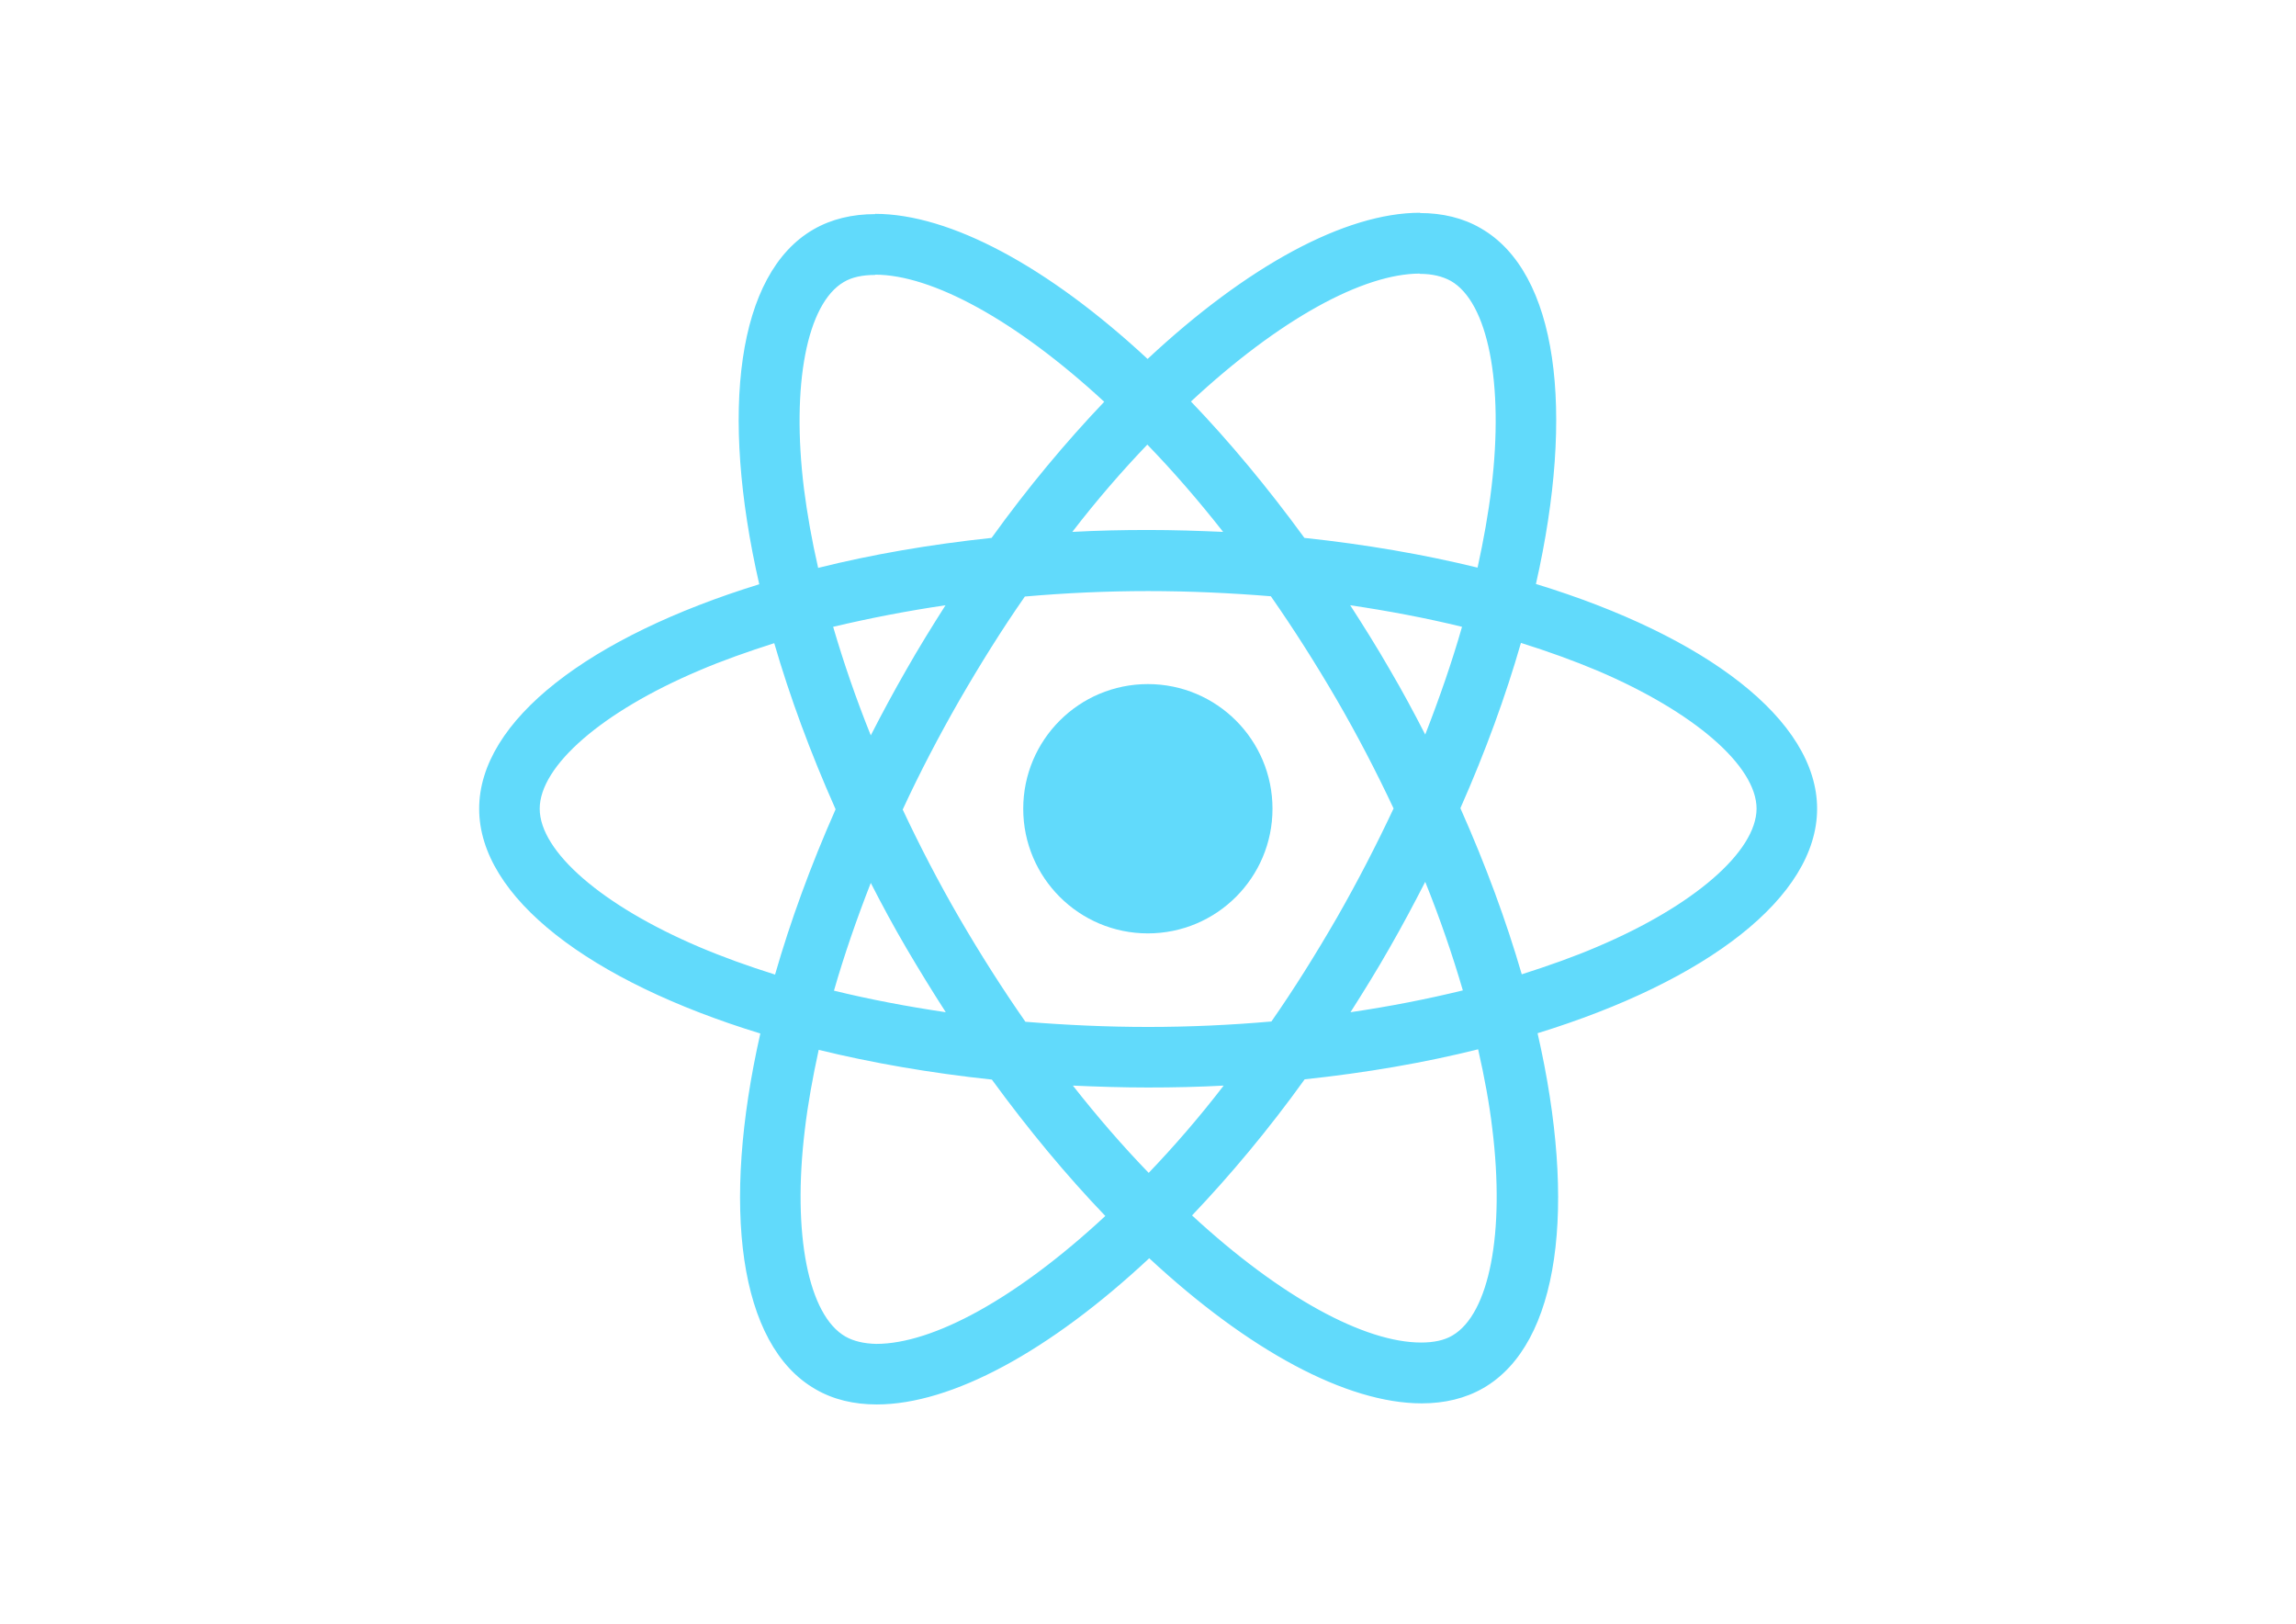
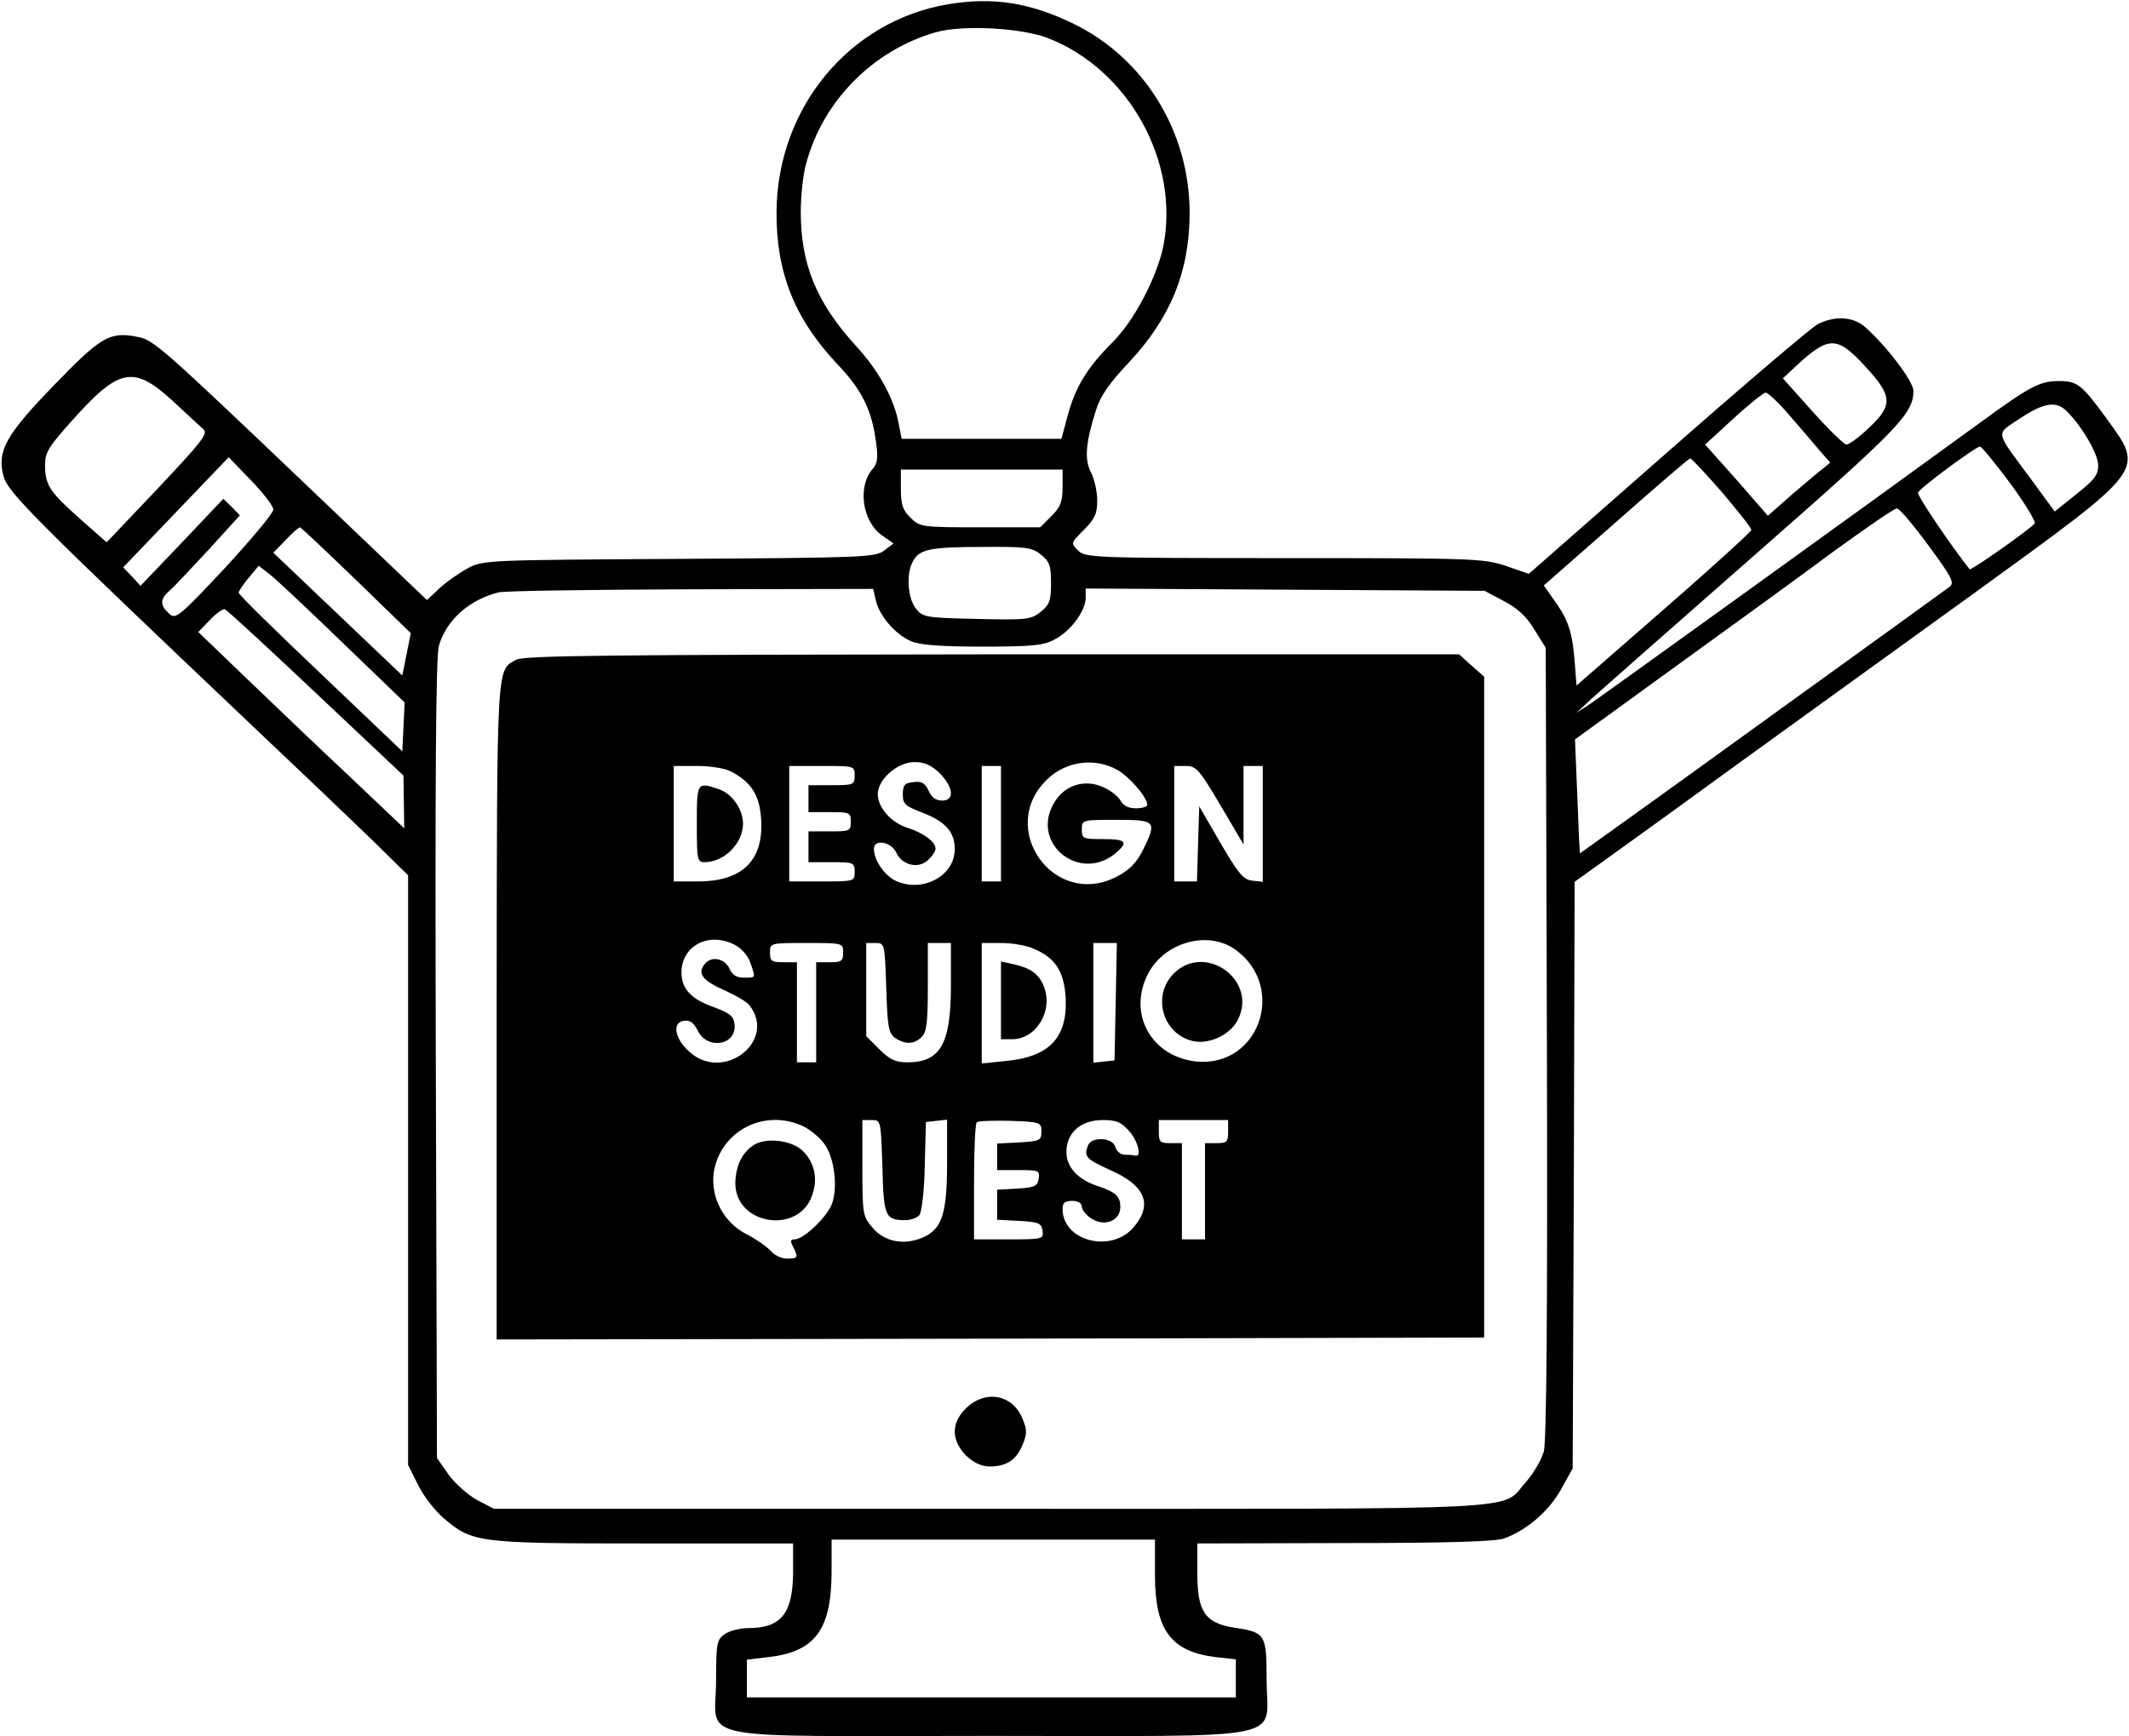
- <svg xmlns="http://www.w3.org/2000/svg" viewBox="0 0 841.9 595.3">
-   <g fill="#61DAFB">
-     <path d="M666.3 296.5c0-32.5-40.7-63.3-103.1-82.4 14.4-63.6 8-114.2-20.2-130.4-6.5-3.8-14.1-5.6-22.4-5.6v22.3c4.6 0 8.3.9 11.4 2.6 13.6 7.8 19.5 37.5 14.9 75.7-1.1 9.4-2.9 19.3-5.1 29.4-19.6-4.8-41-8.5-63.5-10.9-13.5-18.5-27.5-35.3-41.6-50 32.6-30.3 63.2-46.9 84-46.9V78c-27.5 0-63.5 19.6-99.9 53.6-36.4-33.8-72.4-53.2-99.9-53.2v22.3c20.7 0 51.4 16.5 84 46.6-14 14.7-28 31.4-41.3 49.9-22.6 2.4-44 6.1-63.6 11-2.3-10-4-19.7-5.2-29-4.7-38.2 1.1-67.9 14.6-75.8 3-1.8 6.9-2.6 11.5-2.6V78.5c-8.4 0-16 1.8-22.6 5.6-28.1 16.2-34.4 66.7-19.9 130.1-62.2 19.2-102.7 49.9-102.7 82.3 0 32.5 40.7 63.3 103.1 82.4-14.4 63.6-8 114.2 20.2 130.4 6.5 3.8 14.1 5.6 22.5 5.6 27.5 0 63.5-19.6 99.9-53.6 36.4 33.8 72.4 53.2 99.9 53.2 8.4 0 16-1.8 22.6-5.6 28.1-16.2 34.4-66.7 19.9-130.1 62-19.1 102.5-49.9 102.5-82.3zm-130.2-66.7c-3.7 12.9-8.3 26.2-13.5 39.5-4.1-8-8.4-16-13.1-24-4.6-8-9.5-15.8-14.4-23.4 14.2 2.1 27.9 4.7 41 7.9zm-45.8 106.5c-7.8 13.5-15.8 26.3-24.1 38.2-14.9 1.3-30 2-45.2 2-15.1 0-30.2-.7-45-1.9-8.3-11.9-16.4-24.6-24.2-38-7.6-13.1-14.5-26.4-20.8-39.8 6.2-13.4 13.2-26.8 20.7-39.9 7.8-13.5 15.8-26.3 24.1-38.2 14.9-1.3 30-2 45.2-2 15.1 0 30.2.7 45 1.9 8.3 11.9 16.4 24.6 24.2 38 7.6 13.1 14.5 26.4 20.8 39.8-6.3 13.4-13.2 26.8-20.7 39.9zm32.3-13c5.4 13.4 10 26.8 13.8 39.8-13.1 3.2-26.9 5.9-41.2 8 4.9-7.7 9.8-15.6 14.4-23.7 4.6-8 8.9-16.1 13-24.1zM421.2 430c-9.3-9.6-18.6-20.3-27.8-32 9 .4 18.2.7 27.5.7 9.4 0 18.7-.2 27.8-.7-9 11.7-18.3 22.4-27.5 32zm-74.4-58.9c-14.2-2.1-27.9-4.7-41-7.9 3.7-12.9 8.3-26.2 13.5-39.5 4.1 8 8.4 16 13.1 24 4.7 8 9.5 15.8 14.4 23.4zM420.7 163c9.3 9.6 18.6 20.3 27.8 32-9-.4-18.2-.7-27.5-.7-9.4 0-18.7.2-27.8.7 9-11.7 18.3-22.4 27.5-32zm-74 58.9c-4.9 7.7-9.8 15.6-14.4 23.7-4.6 8-8.9 16-13 24-5.4-13.4-10-26.8-13.8-39.8 13.1-3.1 26.9-5.8 41.2-7.9zm-90.5 125.2c-35.4-15.1-58.3-34.9-58.3-50.6 0-15.7 22.9-35.6 58.3-50.6 8.6-3.7 18-7 27.7-10.1 5.7 19.6 13.2 40 22.5 60.9-9.2 20.8-16.6 41.1-22.2 60.6-9.9-3.1-19.3-6.5-28-10.2zM310 490c-13.6-7.8-19.5-37.5-14.9-75.7 1.1-9.4 2.9-19.3 5.1-29.4 19.6 4.8 41 8.5 63.5 10.9 13.5 18.5 27.5 35.3 41.6 50-32.6 30.3-63.2 46.9-84 46.9-4.5-.1-8.3-1-11.3-2.7zm237.2-76.2c4.7 38.2-1.1 67.9-14.6 75.8-3 1.8-6.9 2.6-11.5 2.6-20.7 0-51.4-16.5-84-46.6 14-14.7 28-31.4 41.3-49.9 22.6-2.4 44-6.1 63.6-11 2.3 10.1 4.1 19.8 5.2 29.1zm38.5-66.7c-8.6 3.7-18 7-27.7 10.1-5.7-19.6-13.2-40-22.5-60.9 9.2-20.8 16.6-41.1 22.2-60.6 9.9 3.1 19.3 6.5 28.1 10.2 35.4 15.1 58.3 34.9 58.3 50.6-.1 15.7-23 35.6-58.4 50.6zM320.8 78.4z" />
-     <circle cx="420.9" cy="296.5" r="45.7" />
-     <path d="M520.5 78.1z" />
+ <svg xmlns="http://www.w3.org/2000/svg" version="1.0" width="553pt" height="451pt" viewBox="0 0 553 451" preserveAspectRatio="xMidYMid meet">
+   <g transform="translate(0,451) scale(0.1,-0.1)" fill="#000000" stroke="none">
+     <path d="M2463 4499 c-257 -43 -444 -269 -446 -539 -1 -158 47 -278 157 -395 65 -68 91 -120 102 -208 5 -35 3 -52 -9 -65 -40 -45 -28 -136 24 -173 l30 -21 -24 -18 c-23 -18 -53 -19 -533 -22 -501 -3 -510 -3 -550 -25 -22 -12 -55 -35 -73 -52 l-32 -30 -307 293 c-386 368 -404 384 -446 391 -71 14 -94 0 -214 -124 -128 -132 -150 -173 -133 -238 12 -43 76 -107 651 -653 107 -101 241 -229 298 -284 l102 -100 0 -766 0 -766 26 -52 c14 -29 44 -67 66 -86 75 -64 88 -66 520 -66 l388 0 0 -77 c-1 -105 -31 -143 -117 -143 -21 0 -49 -7 -61 -16 -20 -14 -22 -23 -22 -120 0 -161 -83 -144 709 -144 799 0 721 -16 721 145 0 119 -3 124 -83 136 -77 12 -97 41 -97 142 l0 77 383 1 c266 0 392 4 414 12 60 22 117 72 148 128 l30 54 3 762 2 762 103 74 c56 40 208 150 337 244 129 93 398 288 598 432 452 328 443 316 342 456 -63 86 -74 95 -122 95 -50 0 -76 -14 -206 -109 -270 -197 -981 -709 -1012 -730 l-35 -23 36 34 c20 18 209 185 421 371 384 337 418 372 418 432 0 23 -66 112 -124 164 -30 28 -78 32 -124 9 -16 -8 -191 -157 -390 -332 l-361 -317 -60 21 c-58 19 -84 20 -576 20 -497 0 -516 1 -535 20 -19 19 -19 19 15 53 29 29 35 43 35 76 0 23 -7 56 -16 73 -18 34 -14 79 13 163 11 36 35 70 84 122 109 116 159 237 159 390 0 212 -119 404 -305 493 -113 54 -207 68 -322 49z m259 -88 c211 -82 344 -324 299 -544 -18 -81 -75 -190 -131 -246 -65 -65 -96 -115 -116 -188 l-17 -63 -208 0 -207 0 -7 36 c-12 68 -52 141 -115 209 -100 111 -140 209 -140 345 0 41 6 98 14 125 43 162 173 294 336 341 69 20 222 12 292 -15z m2122 -852 c72 -78 74 -101 10 -161 -25 -24 -51 -43 -58 -43 -6 0 -46 39 -88 86 l-77 86 32 30 c87 81 108 81 181 2z m-4396 -90 c37 -34 73 -68 81 -75 12 -11 -8 -35 -119 -153 l-133 -140 -69 61 c-79 70 -91 88 -91 140 0 33 10 48 69 114 123 138 160 146 262 53z m4200 -38 c28 -32 63 -73 78 -91 l28 -32 -21 -17 c-12 -9 -48 -40 -81 -68 l-60 -53 -81 93 -82 92 73 67 c40 37 78 67 84 68 6 0 34 -26 62 -59z m720 11 c41 -41 82 -112 82 -141 0 -25 -10 -38 -57 -75 l-56 -45 -57 78 c-101 137 -98 120 -33 164 62 41 94 46 121 19z m-147 -187 c38 -52 67 -99 64 -105 -8 -12 -165 -123 -169 -119 -47 59 -137 192 -134 199 3 11 149 119 161 120 4 0 39 -43 78 -95z m-4511 -69 c0 -9 -57 -77 -126 -152 -121 -129 -128 -134 -145 -118 -24 22 -24 37 2 60 12 10 57 59 102 107 l80 88 -21 22 -22 21 -107 -113 -108 -113 -22 24 -23 24 137 143 137 143 58 -60 c32 -33 58 -67 58 -76z m3763 45 c42 -50 77 -93 76 -98 0 -4 -102 -97 -227 -206 l-227 -198 -3 38 c-6 92 -15 125 -47 172 l-35 50 188 165 c103 91 189 165 192 165 3 1 40 -39 83 -88z m-1713 13 c0 -37 -5 -51 -29 -75 l-29 -29 -157 0 c-152 0 -156 1 -180 25 -20 19 -25 34 -25 75 l0 50 210 0 210 0 0 -46z m2249 -151 c64 -87 69 -98 53 -109 -9 -7 -228 -165 -487 -352 -258 -187 -471 -339 -471 -339 -1 1 -4 68 -7 149 l-6 147 262 190 c144 104 330 239 412 300 83 60 155 110 162 110 6 1 43 -43 82 -96z m-4083 -91 l141 -137 -11 -55 -11 -55 -168 160 -167 159 32 33 c17 18 34 33 37 33 4 -1 69 -63 147 -138z m1778 67 c22 -18 26 -28 26 -74 0 -46 -4 -56 -27 -75 -26 -20 -37 -21 -166 -18 -132 3 -140 4 -158 27 -21 26 -26 90 -8 122 16 32 45 38 180 38 113 1 129 -1 153 -20z m-1816 -227 l163 -157 -3 -64 -3 -63 -212 202 c-117 111 -213 205 -213 210 0 5 12 22 26 39 l26 31 26 -20 c15 -11 100 -91 190 -178z m1387 108 c9 -40 51 -89 92 -106 22 -10 79 -14 185 -14 130 0 159 3 188 19 41 21 80 74 80 108 l0 24 518 -3 518 -3 49 -26 c35 -18 59 -39 80 -74 l30 -48 3 -1024 c2 -706 -1 -1037 -8 -1064 -6 -22 -27 -57 -46 -79 -69 -76 46 -70 -1391 -70 l-1290 0 -44 23 c-24 13 -57 43 -74 66 l-30 43 -3 1036 c-2 719 0 1048 8 1074 19 67 79 120 155 139 17 4 242 7 502 8 l471 1 7 -30z m-1454 -241 l227 -214 1 -69 1 -68 -137 130 c-76 71 -196 186 -268 255 l-130 125 30 31 c16 17 34 30 39 28 6 -2 112 -100 237 -218z m2179 -2292 c0 -141 41 -197 155 -212 l55 -6 0 -50 0 -49 -635 0 -635 0 0 49 0 49 58 7 c119 14 161 71 162 218 l0 87 420 0 420 0 0 -93z" />
+     <path d="M1341 2796 c-52 -29 -50 1 -51 -914 l0 -852 1283 2 1282 3 0 858 0 859 -33 29 -32 29 -1213 0 c-987 -1 -1216 -3 -1236 -14z m1100 -295 c36 -37 39 -71 6 -71 -16 0 -28 9 -35 26 -10 20 -18 25 -40 22 -22 -2 -27 -8 -27 -32 0 -25 6 -30 50 -47 60 -23 85 -50 85 -95 0 -68 -80 -113 -150 -84 -31 13 -60 54 -60 85 0 26 45 18 58 -10 15 -33 57 -43 82 -20 11 10 20 23 20 30 0 18 -31 41 -72 54 -44 14 -78 53 -78 88 0 38 51 83 95 83 27 0 44 -8 66 -29z m459 10 c32 -17 80 -72 80 -92 0 -5 -13 -9 -30 -9 -19 0 -33 7 -40 21 -7 11 -27 27 -47 35 -47 20 -97 4 -124 -40 -66 -108 69 -214 163 -129 29 26 21 33 -37 33 -52 0 -55 1 -55 25 0 25 1 25 90 25 103 0 106 -3 68 -80 -17 -33 -35 -51 -68 -68 -164 -84 -313 129 -178 255 48 45 120 55 178 24z m-1002 -5 c54 -28 75 -62 79 -124 7 -107 -48 -162 -164 -162 l-63 0 0 150 0 150 60 0 c34 0 73 -6 88 -14z m322 -11 c0 -24 -3 -25 -60 -25 l-60 0 0 -35 0 -35 55 0 c52 0 55 -1 55 -25 0 -24 -3 -25 -55 -25 l-55 0 0 -40 0 -40 60 0 c57 0 60 -1 60 -25 0 -25 -1 -25 -85 -25 l-85 0 0 150 0 150 85 0 c84 0 85 0 85 -25z m380 -125 l0 -150 -25 0 -25 0 0 150 0 150 25 0 25 0 0 -150z m570 48 l60 -102 0 102 0 102 25 0 25 0 0 -151 0 -150 -27 3 c-23 2 -37 19 -83 98 l-55 95 -3 -97 -3 -98 -29 0 -30 0 0 150 0 150 30 0 c27 0 35 -9 90 -102z m-1261 -363 c16 -8 34 -28 40 -46 14 -41 15 -39 -17 -39 -19 0 -30 7 -37 23 -12 27 -47 34 -64 13 -21 -25 -6 -44 51 -69 29 -13 58 -30 64 -38 74 -93 -67 -203 -156 -121 -38 34 -45 76 -13 80 15 2 25 -5 35 -25 25 -52 102 -39 96 16 -2 21 -13 29 -53 44 -60 21 -85 48 -85 91 1 70 72 106 139 71z m1301 -13 c133 -98 60 -305 -102 -290 -117 12 -180 124 -126 228 43 83 157 114 228 62z m-1020 -7 c0 -22 -4 -25 -35 -25 l-35 0 0 -130 0 -130 -25 0 -25 0 0 130 0 130 -35 0 c-31 0 -35 3 -35 25 0 25 0 25 95 25 95 0 95 0 95 -25z m112 -91 c3 -101 6 -117 22 -130 26 -18 51 -18 70 2 13 12 16 39 16 130 l0 114 30 0 30 0 0 -110 c0 -152 -27 -200 -113 -200 -31 0 -46 7 -73 34 l-34 34 0 121 0 121 24 0 c24 0 24 -1 28 -116z m381 102 c58 -24 81 -59 85 -129 5 -104 -43 -154 -160 -164 l-58 -6 0 157 0 156 50 0 c28 0 65 -6 83 -14z m215 -138 l-3 -153 -27 -3 -28 -3 0 155 0 156 30 0 31 0 -3 -152z m-812 -324 c19 -9 44 -30 56 -47 26 -36 35 -116 18 -157 -14 -34 -73 -90 -96 -90 -11 0 -12 -4 -4 -19 14 -28 13 -31 -16 -31 -14 0 -33 9 -42 20 -10 11 -37 30 -62 43 -60 30 -95 96 -86 161 17 108 132 167 232 120z m206 -104 c3 -130 7 -140 59 -140 15 0 31 6 37 13 6 7 13 64 14 128 l3 114 28 3 27 3 0 -111 c0 -135 -13 -174 -65 -196 -49 -20 -99 -10 -130 28 -24 28 -25 36 -25 154 l0 124 24 0 c24 0 24 -1 28 -120z m413 90 c0 -23 -4 -25 -57 -28 l-58 -3 0 -34 0 -35 56 0 c52 0 55 -1 52 -22 -3 -20 -10 -23 -55 -26 l-53 -3 0 -39 0 -39 58 -3 c50 -3 57 -6 60 -25 3 -22 1 -23 -87 -23 l-91 0 0 148 c0 82 3 152 7 156 4 4 43 5 88 4 78 -3 80 -4 80 -28z m230 -1 c23 -28 31 -68 12 -61 -4 1 -15 2 -26 2 -10 0 -21 9 -24 20 -6 25 -62 28 -71 4 -11 -29 -6 -35 58 -64 91 -40 111 -89 61 -148 -58 -69 -185 -37 -185 47 0 16 6 21 25 21 15 0 25 -6 25 -15 0 -8 11 -22 25 -31 34 -22 75 -6 75 30 0 28 -12 39 -60 55 -51 17 -80 49 -80 88 0 50 37 83 94 83 37 0 48 -5 71 -31z m255 1 c0 -27 -3 -30 -30 -30 l-30 0 0 -125 0 -125 -30 0 -30 0 0 125 0 125 -30 0 c-27 0 -30 3 -30 30 l0 30 90 0 90 0 0 -30z" />
+     <path d="M1810 2370 c0 -93 1 -100 20 -100 51 0 100 49 100 100 0 37 -28 77 -61 89 -59 20 -59 20 -59 -89z" />
+     <path d="M3049 1981 c-58 -58 -29 -159 51 -176 41 -9 96 17 115 55 53 103 -84 202 -166 121z" />
+     <path d="M2600 1911 l0 -101 29 0 c63 0 108 75 82 138 -13 32 -34 47 -79 57 l-32 7 0 -101z" />
+     <path d="M1961 1537 c-32 -19 -50 -54 -51 -100 -1 -110 166 -136 200 -31 15 43 5 85 -25 114 -28 27 -91 35 -124 17z" />
+     <path d="M2509 851 c-20 -20 -29 -39 -29 -61 0 -43 47 -90 90 -90 44 0 69 16 86 56 12 29 12 39 0 68 -26 64 -97 76 -147 27z" />
  </g>
</svg>
